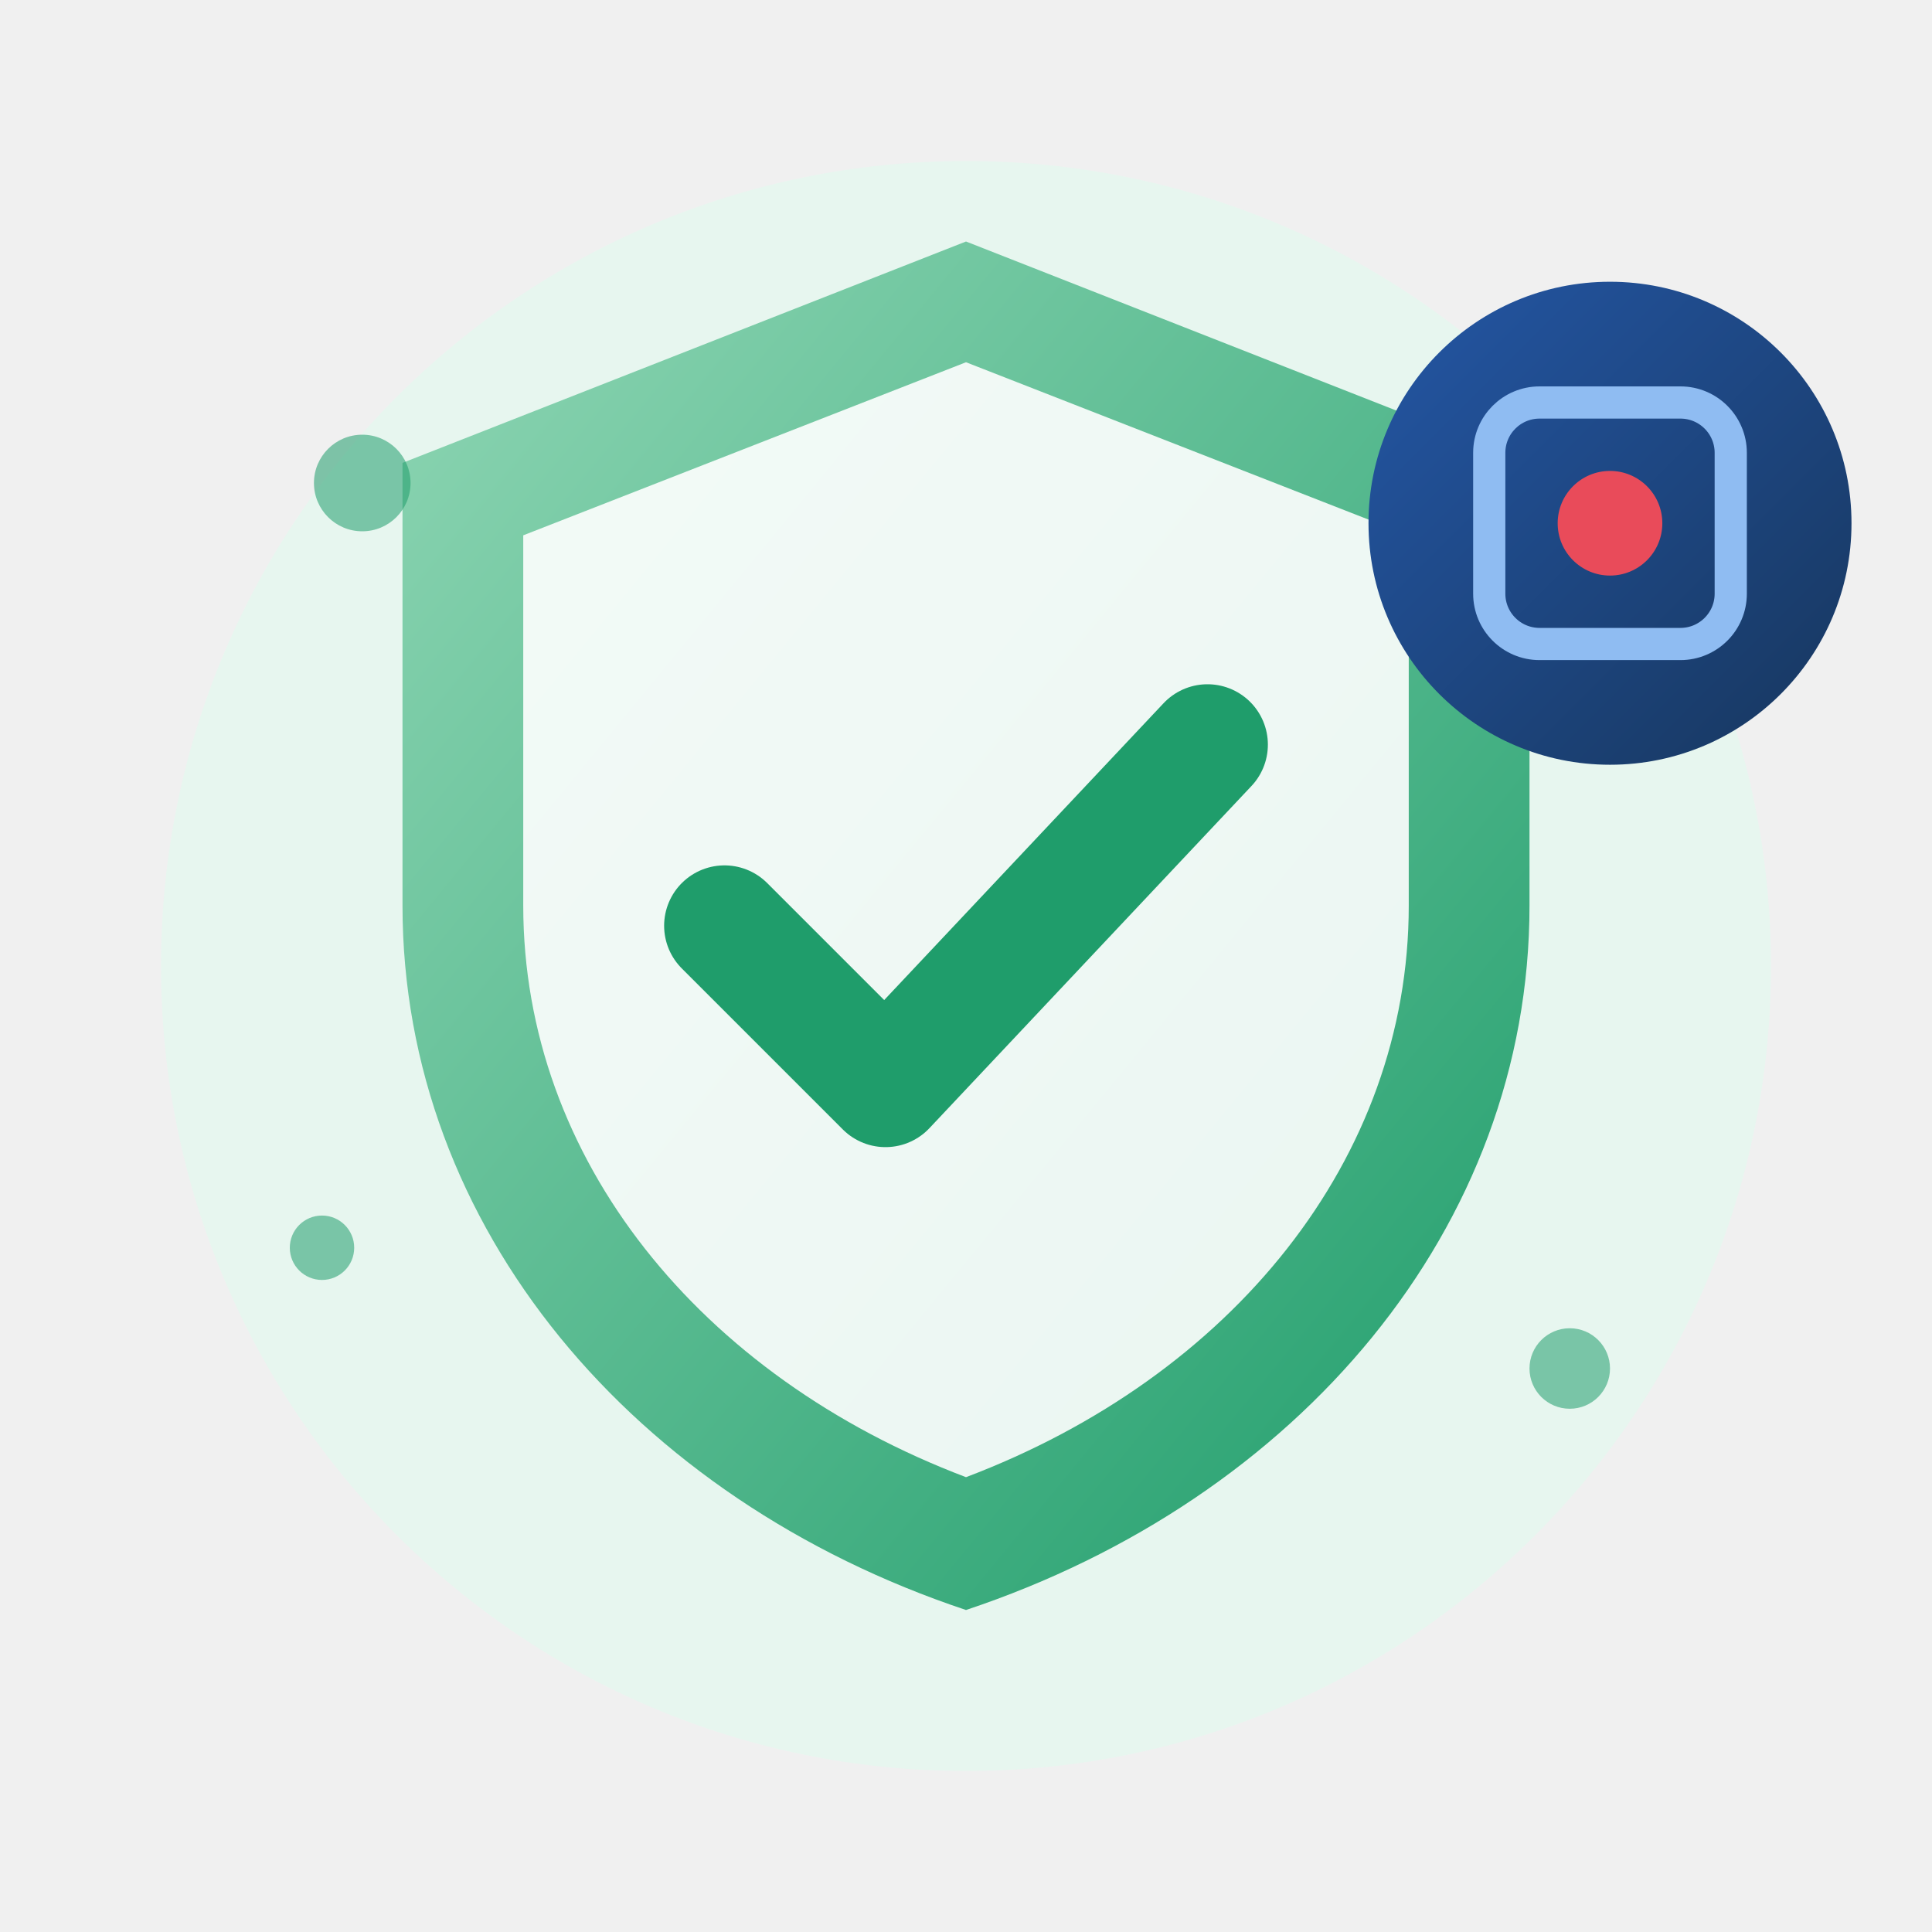
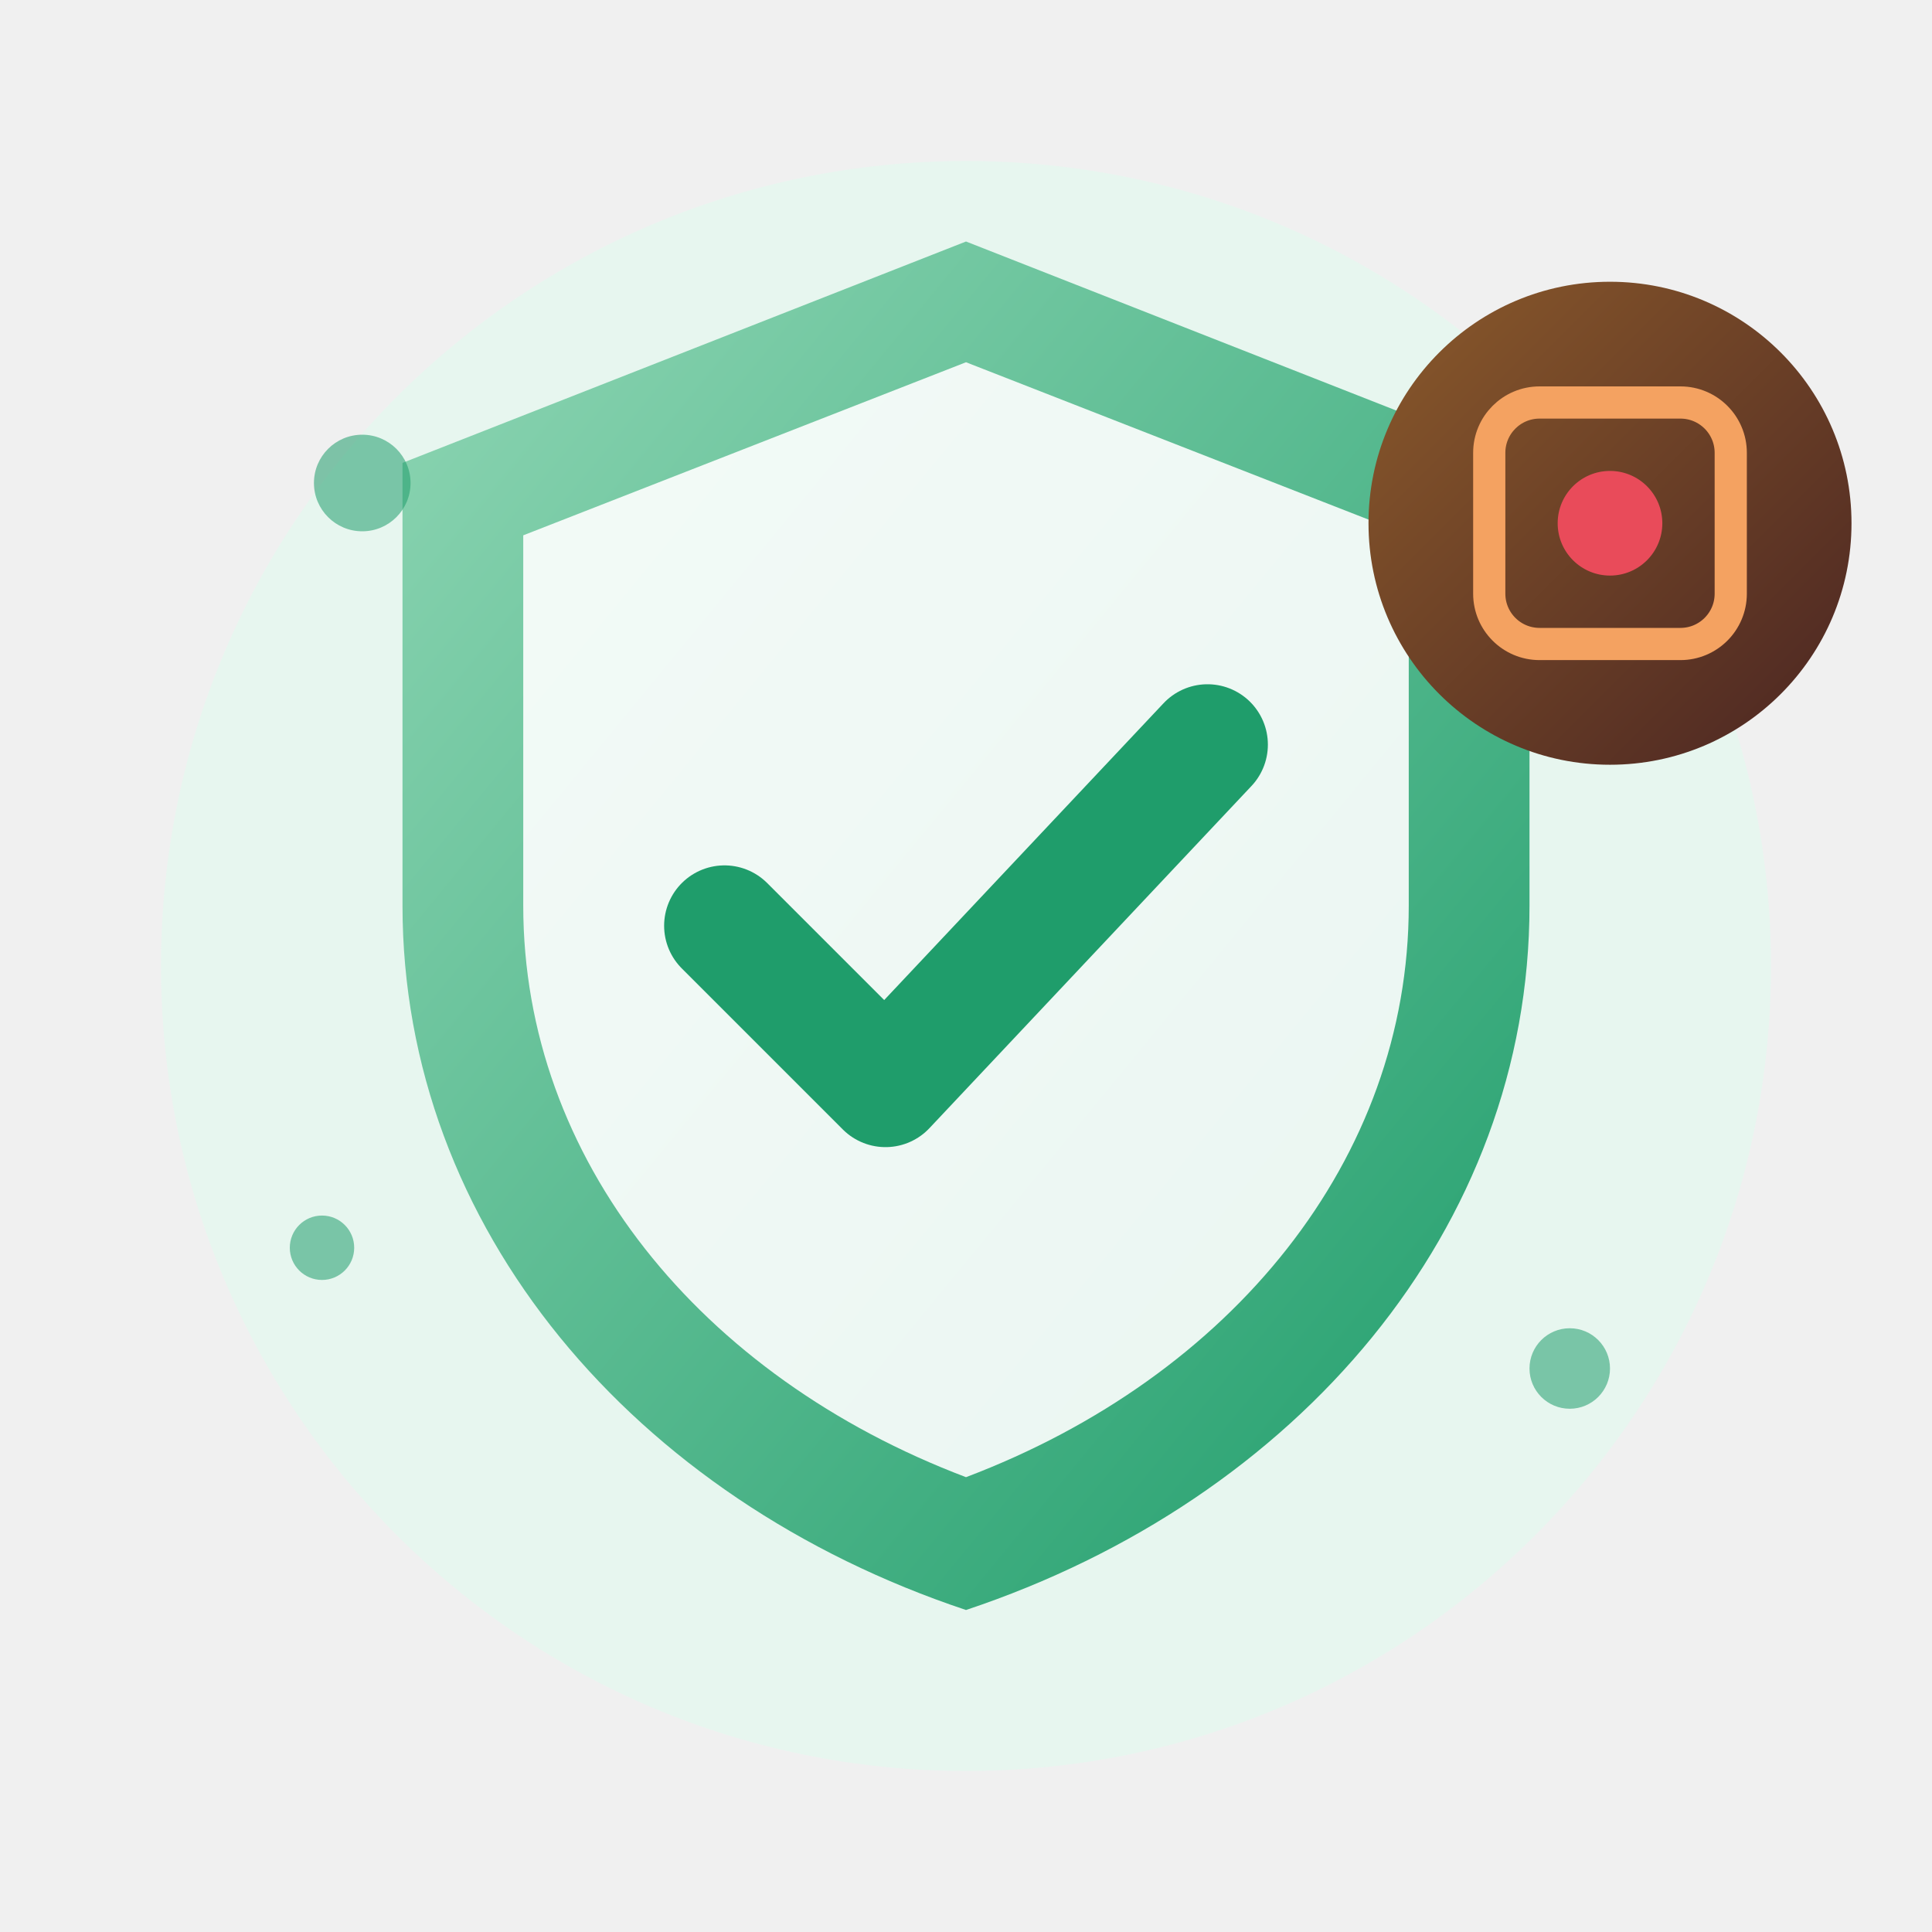
<svg xmlns="http://www.w3.org/2000/svg" viewBox="0 0 96 96" width="96" height="96" role="img" aria-label="Verified land record">
  <defs>
    <linearGradient id="svGreen" x1="0" y1="0" x2="1" y2="1">
      <stop offset="0" stop-color="#8FD6B4" />
      <stop offset="1" stop-color="#1F9D6B" />
    </linearGradient>
    <linearGradient id="svNavy" x1="0" y1="0" x2="1" y2="1">
-       <stop offset="0" stop-color="#2457A6" />
-       <stop offset="1" stop-color="#17365D" />
+       <stop offset="0" stop-color="#8B5A2B" />
+       <stop offset="1" stop-color="#4A2522" />
    </linearGradient>
  </defs>
  <circle cx="48" cy="48" r="40" fill="#E7F6EF" />
  <path d="M48 12l28 11v22c0 16-11.5 29.5-28 35-16.5-5.5-28-19-28-35V23z" fill="url(#svGreen)" />
  <path d="M48 18l22 8.6V45c0 12.6-8.8 23.4-22 28.4C34.8 68.4 26 57.6 26 45V26.6z" fill="#FFFFFF" opacity="0.9" />
  <path d="M36 46l8 8 16-17" fill="none" stroke="#1F9D6B" stroke-width="6" stroke-linecap="round" stroke-linejoin="round" />
  <g transform="translate(66 12)">
    <circle cx="14" cy="14" r="12" fill="url(#svNavy)" />
-     <rect x="8" y="8" width="12" height="12" rx="2.5" fill="none" stroke="#8FBCF2" stroke-width="1.6" />
+     <rect x="8" y="8" width="12" height="12" rx="2.5" fill="none" stroke="#F4A261" stroke-width="1.6" />
    <circle cx="14" cy="14" r="2.6" fill="#E94B5A" />
  </g>
  <g fill="#1F9D6B" opacity="0.55">
    <circle cx="18" cy="24" r="2.4" />
    <circle cx="78" cy="68" r="2" />
    <circle cx="16" cy="62" r="1.6" />
  </g>
</svg>
